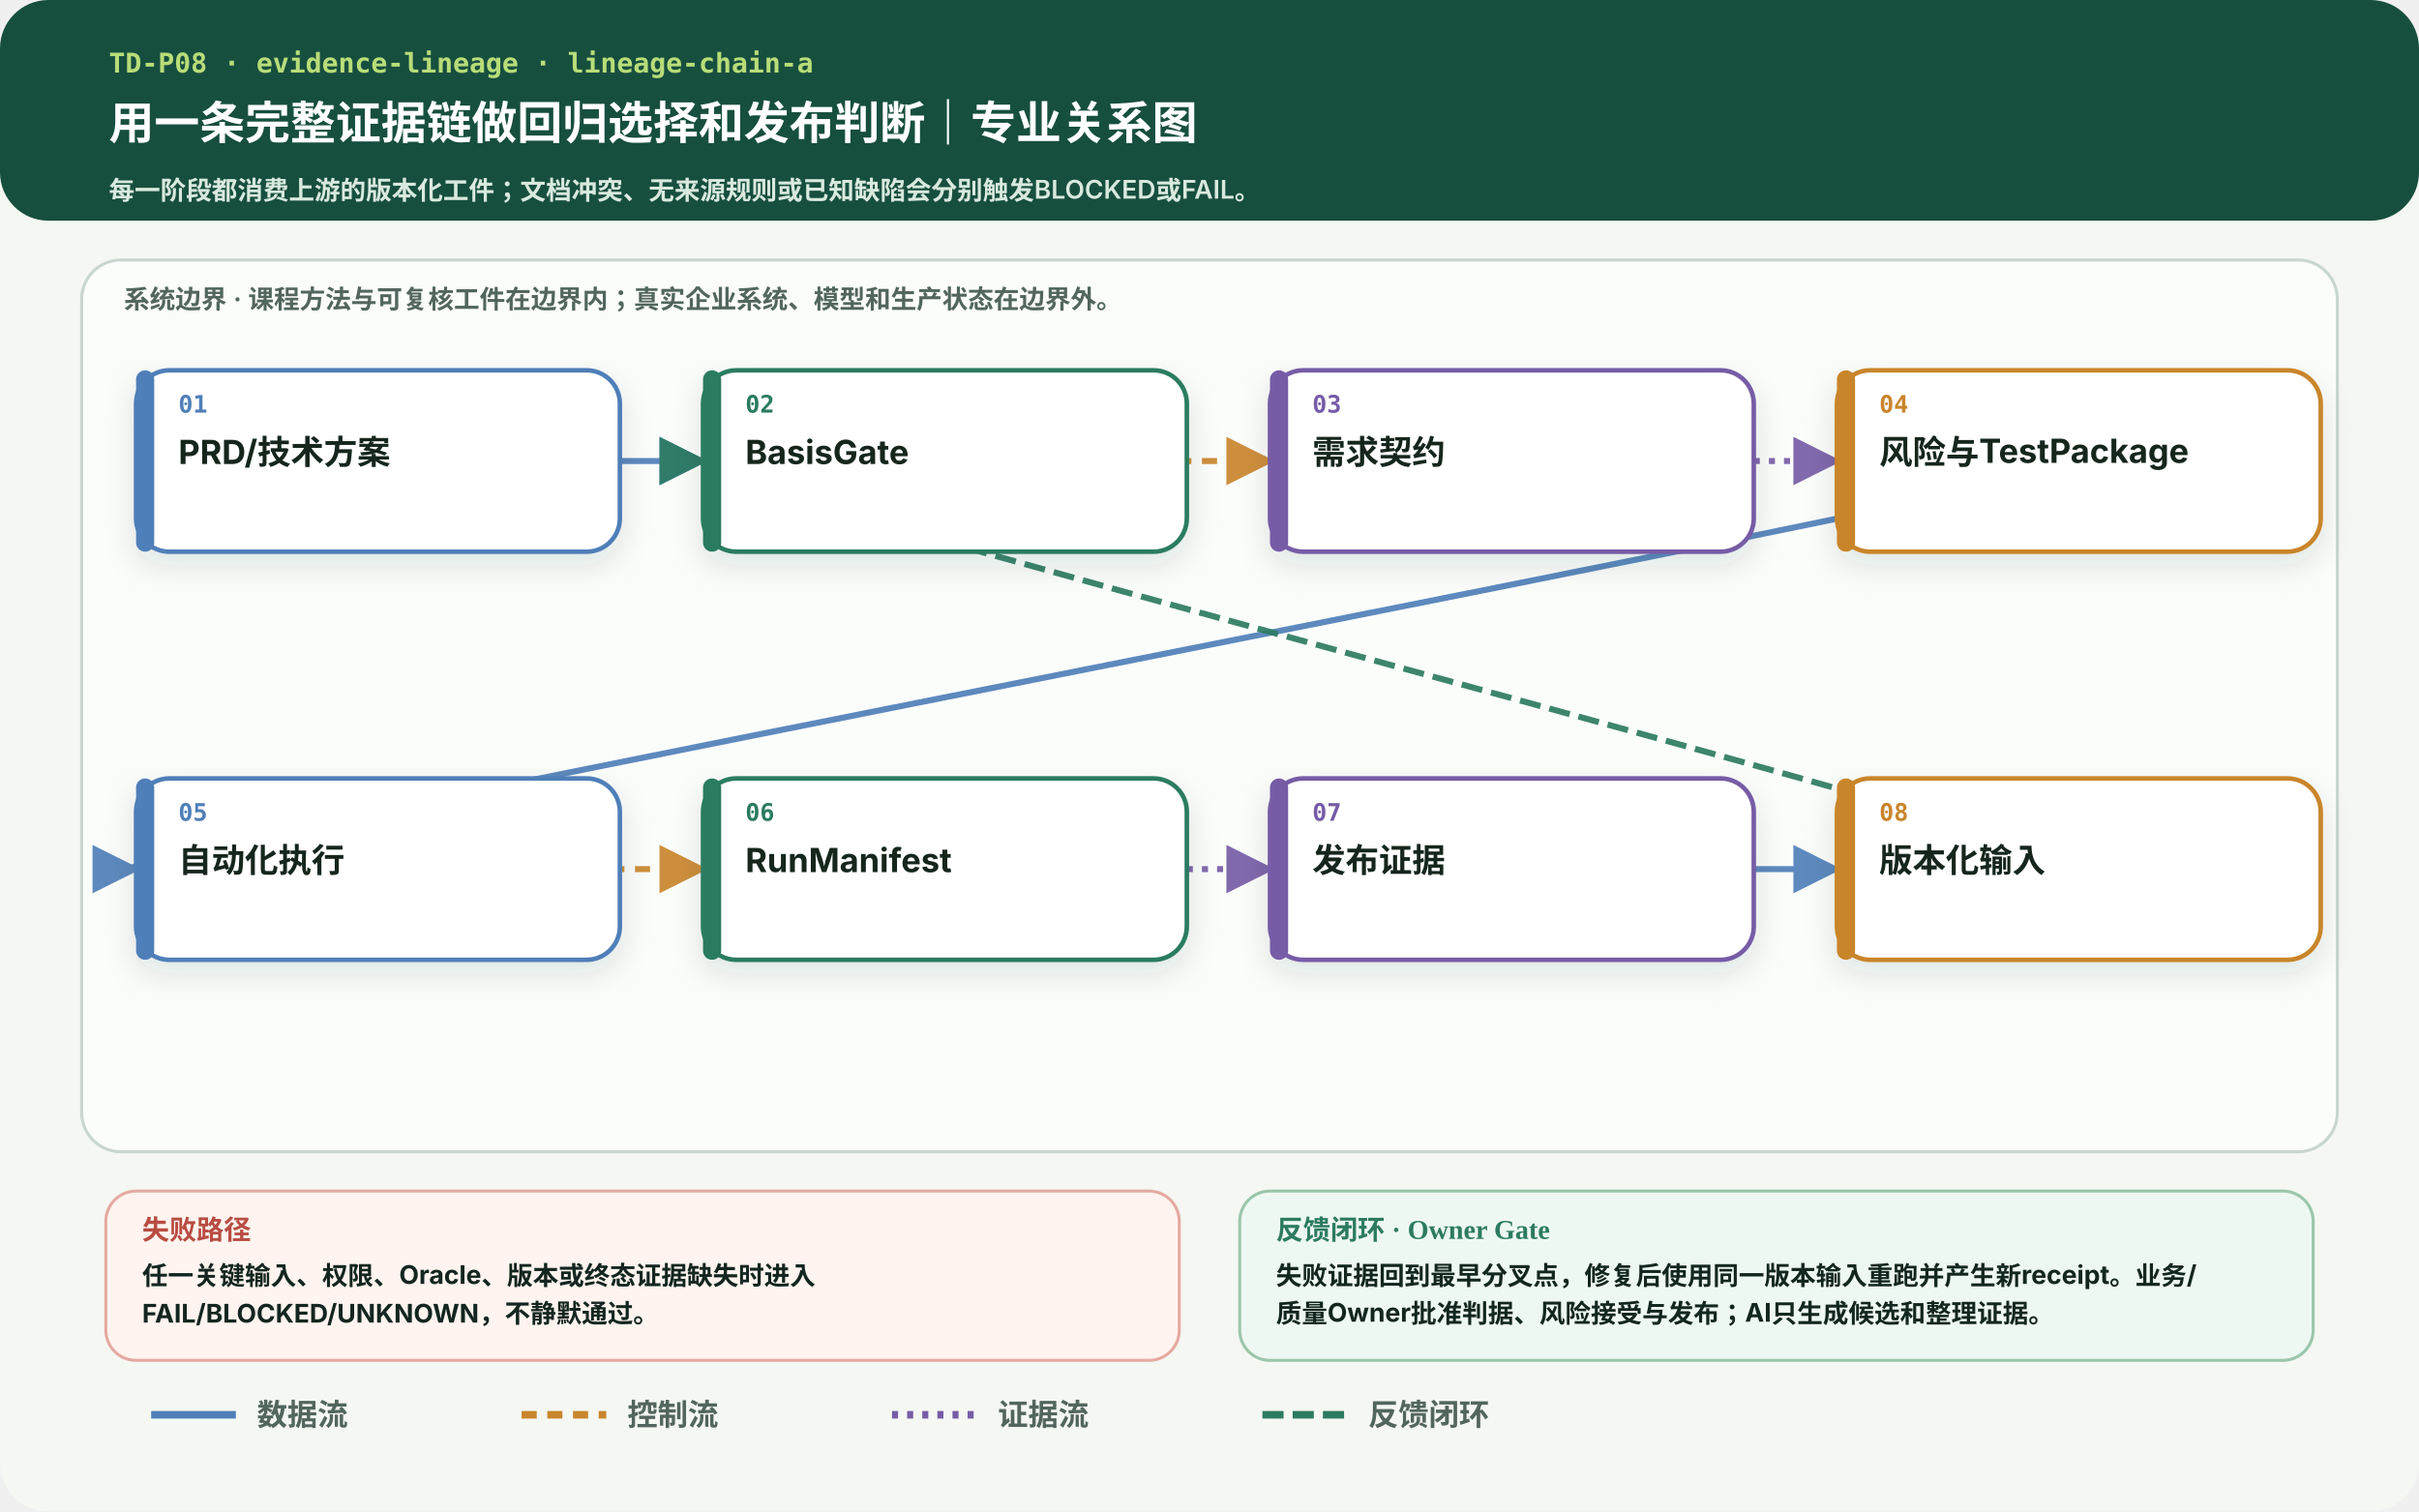
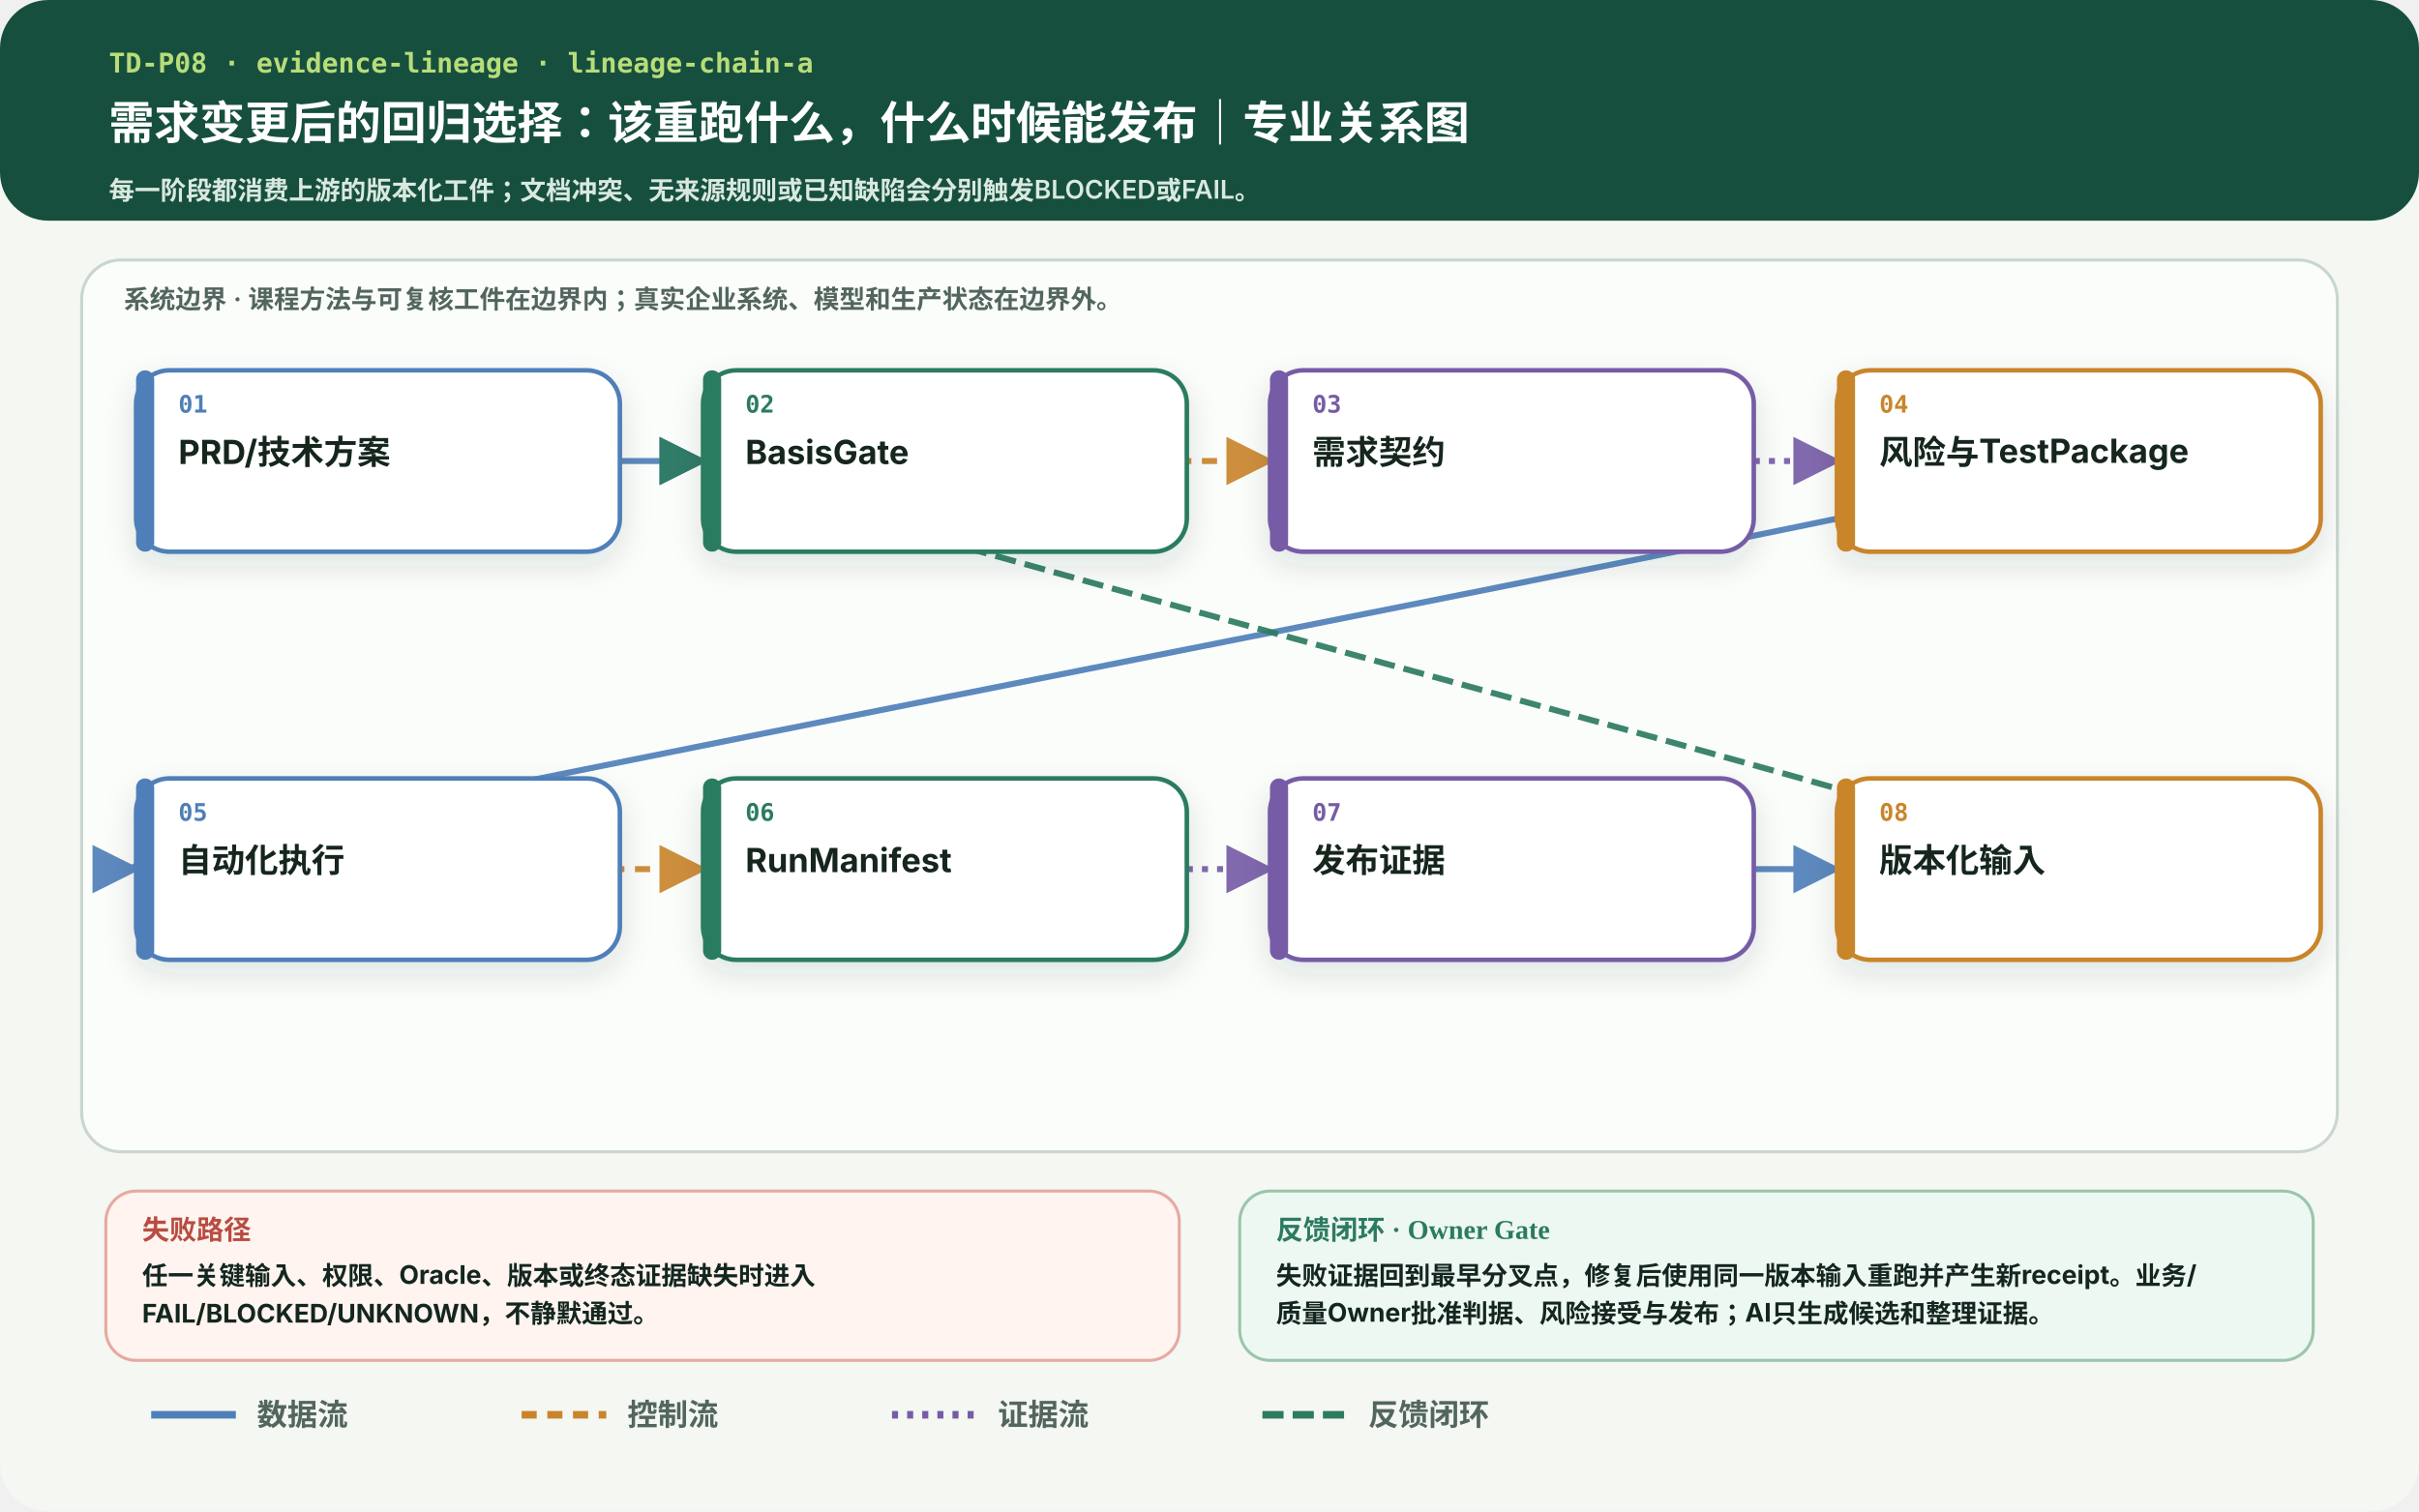
<svg xmlns="http://www.w3.org/2000/svg" role="img" aria-labelledby="title desc" viewBox="0 0 1600 1000" width="1600" height="1000">
  <defs>
    <filter id="shadow" x="-15%" y="-15%" width="130%" height="140%">
      <feDropShadow dx="0" dy="8" stdDeviation="10" flood-color="#173f32" flood-opacity="0.12" />
    </filter>
    <marker id="arrow-data" viewBox="0 0 10 10" refX="9" refY="5" markerWidth="8" markerHeight="8" orient="auto-start-reverse">
      <path d="M 0 0 L 10 5 L 0 10 z" fill="#4f7fb8" />
    </marker>
    <marker id="arrow-control" viewBox="0 0 10 10" refX="9" refY="5" markerWidth="8" markerHeight="8" orient="auto-start-reverse">
      <path d="M 0 0 L 10 5 L 0 10 z" fill="#c9852c" />
    </marker>
    <marker id="arrow-evidence" viewBox="0 0 10 10" refX="9" refY="5" markerWidth="8" markerHeight="8" orient="auto-start-reverse">
      <path d="M 0 0 L 10 5 L 0 10 z" fill="#765ca6" />
    </marker>
    <marker id="arrow-feedback" viewBox="0 0 10 10" refX="9" refY="5" markerWidth="8" markerHeight="8" orient="auto-start-reverse">
      <path d="M 0 0 L 10 5 L 0 10 z" fill="#2c7b61" />
    </marker>
  </defs>
  <rect width="1600" height="1000" rx="32" fill="#f4f7f2" />
  <rect x="0" y="0" width="1600" height="146" rx="32" fill="#174f3f" />
  <text x="72" y="48" font-family="ui-monospace,SFMono-Regular,Menlo,monospace" font-size="18" font-weight="800" fill="#b8dd78">TD-P08 · evidence-lineage · lineage-chain-a</text>
-   <text x="72" y="92" text-anchor="start" font-family="-apple-system,BlinkMacSystemFont,'Segoe UI','PingFang SC',sans-serif" font-size="30" font-weight="800" fill="#ffffff">用一条完整证据链做回归选择和发布判断｜专业关系图</text>
+   <text x="72" y="92" text-anchor="start" font-family="-apple-system,BlinkMacSystemFont,'Segoe UI','PingFang SC',sans-serif" font-size="30" font-weight="800" fill="#ffffff">需求变更后的回归选择：该重跑什么，什么时候能发布｜专业关系图</text>
  <text x="72" y="132" text-anchor="start" font-family="-apple-system,BlinkMacSystemFont,'Segoe UI','PingFang SC',sans-serif" font-size="17" font-weight="600" fill="#d9e9df">每一阶段都消费上游的版本化工件；文档冲突、无来源规则或已知缺陷会分别触发BLOCKED或FAIL。</text>
  <rect x="54" y="172" width="1492" height="590" rx="26" fill="#fbfdfb" stroke="#c9d6cf" stroke-width="2" />
  <text x="82" y="204" font-size="17" font-weight="800" fill="#52665e">系统边界 · 课程方法与可复核工件在边界内；真实企业系统、模型和生产状态在边界外。</text>
  <path d="M 250 305 C 325 305, 390 305, 465 305" fill="none" stroke="#4f7fb8" stroke-width="4" stroke-dasharray="" marker-end="url(#arrow-data)" opacity="0.92" />
  <path d="M 625 305 C 700 305, 765 305, 840 305" fill="none" stroke="#c9852c" stroke-width="4" stroke-dasharray="10 7" marker-end="url(#arrow-control)" opacity="0.92" />
  <path d="M 1000 305 C 1075 305, 1140 305, 1215 305" fill="none" stroke="#765ca6" stroke-width="4" stroke-dasharray="4 6" marker-end="url(#arrow-evidence)" opacity="0.92" />
  <path d="M 1375 305 C 1450 305, 15 575, 90 575" fill="none" stroke="#4f7fb8" stroke-width="4" stroke-dasharray="" marker-end="url(#arrow-data)" opacity="0.92" />
  <path d="M 250 575 C 325 575, 390 575, 465 575" fill="none" stroke="#c9852c" stroke-width="4" stroke-dasharray="10 7" marker-end="url(#arrow-control)" opacity="0.92" />
  <path d="M 625 575 C 700 575, 765 575, 840 575" fill="none" stroke="#765ca6" stroke-width="4" stroke-dasharray="4 6" marker-end="url(#arrow-evidence)" opacity="0.92" />
  <path d="M 1000 575 C 1075 575, 1140 575, 1215 575" fill="none" stroke="#4f7fb8" stroke-width="4" stroke-dasharray="" marker-end="url(#arrow-data)" opacity="0.92" />
  <path d="M 1375 575 C 1450 575, 390 305, 465 305" fill="none" stroke="#2c7b61" stroke-width="4" stroke-dasharray="14 6" marker-end="url(#arrow-feedback)" opacity="0.92" />
  <g filter="url(#shadow)">
    <rect x="90" y="245" width="320" height="120" rx="22" fill="#ffffff" stroke="#4f7fb8" stroke-width="3" />
    <rect x="90" y="245" width="12" height="120" rx="6" fill="#4f7fb8" />
    <text x="118" y="273" font-family="ui-monospace,SFMono-Regular,Menlo,monospace" font-size="16" font-weight="800" fill="#4f7fb8">01</text>
    <text x="118" y="307" text-anchor="start" font-family="-apple-system,BlinkMacSystemFont,'Segoe UI','PingFang SC',sans-serif" font-size="22" font-weight="700" fill="#13261f">PRD/技术方案</text>
  </g>
  <g filter="url(#shadow)">
    <rect x="465" y="245" width="320" height="120" rx="22" fill="#ffffff" stroke="#2c7b61" stroke-width="3" />
    <rect x="465" y="245" width="12" height="120" rx="6" fill="#2c7b61" />
    <text x="493" y="273" font-family="ui-monospace,SFMono-Regular,Menlo,monospace" font-size="16" font-weight="800" fill="#2c7b61">02</text>
    <text x="493" y="307" text-anchor="start" font-family="-apple-system,BlinkMacSystemFont,'Segoe UI','PingFang SC',sans-serif" font-size="22" font-weight="700" fill="#13261f">BasisGate</text>
  </g>
  <g filter="url(#shadow)">
    <rect x="840" y="245" width="320" height="120" rx="22" fill="#ffffff" stroke="#765ca6" stroke-width="3" />
    <rect x="840" y="245" width="12" height="120" rx="6" fill="#765ca6" />
    <text x="868" y="273" font-family="ui-monospace,SFMono-Regular,Menlo,monospace" font-size="16" font-weight="800" fill="#765ca6">03</text>
    <text x="868" y="307" text-anchor="start" font-family="-apple-system,BlinkMacSystemFont,'Segoe UI','PingFang SC',sans-serif" font-size="22" font-weight="700" fill="#13261f">需求契约</text>
  </g>
  <g filter="url(#shadow)">
    <rect x="1215" y="245" width="320" height="120" rx="22" fill="#ffffff" stroke="#c9852c" stroke-width="3" />
    <rect x="1215" y="245" width="12" height="120" rx="6" fill="#c9852c" />
    <text x="1243" y="273" font-family="ui-monospace,SFMono-Regular,Menlo,monospace" font-size="16" font-weight="800" fill="#c9852c">04</text>
    <text x="1243" y="307" text-anchor="start" font-family="-apple-system,BlinkMacSystemFont,'Segoe UI','PingFang SC',sans-serif" font-size="22" font-weight="700" fill="#13261f">风险与TestPackage</text>
  </g>
  <g filter="url(#shadow)">
    <rect x="90" y="515" width="320" height="120" rx="22" fill="#ffffff" stroke="#4f7fb8" stroke-width="3" />
    <rect x="90" y="515" width="12" height="120" rx="6" fill="#4f7fb8" />
    <text x="118" y="543" font-family="ui-monospace,SFMono-Regular,Menlo,monospace" font-size="16" font-weight="800" fill="#4f7fb8">05</text>
    <text x="118" y="577" text-anchor="start" font-family="-apple-system,BlinkMacSystemFont,'Segoe UI','PingFang SC',sans-serif" font-size="22" font-weight="700" fill="#13261f">自动化执行</text>
  </g>
  <g filter="url(#shadow)">
    <rect x="465" y="515" width="320" height="120" rx="22" fill="#ffffff" stroke="#2c7b61" stroke-width="3" />
    <rect x="465" y="515" width="12" height="120" rx="6" fill="#2c7b61" />
    <text x="493" y="543" font-family="ui-monospace,SFMono-Regular,Menlo,monospace" font-size="16" font-weight="800" fill="#2c7b61">06</text>
    <text x="493" y="577" text-anchor="start" font-family="-apple-system,BlinkMacSystemFont,'Segoe UI','PingFang SC',sans-serif" font-size="22" font-weight="700" fill="#13261f">RunManifest</text>
  </g>
  <g filter="url(#shadow)">
    <rect x="840" y="515" width="320" height="120" rx="22" fill="#ffffff" stroke="#765ca6" stroke-width="3" />
    <rect x="840" y="515" width="12" height="120" rx="6" fill="#765ca6" />
    <text x="868" y="543" font-family="ui-monospace,SFMono-Regular,Menlo,monospace" font-size="16" font-weight="800" fill="#765ca6">07</text>
    <text x="868" y="577" text-anchor="start" font-family="-apple-system,BlinkMacSystemFont,'Segoe UI','PingFang SC',sans-serif" font-size="22" font-weight="700" fill="#13261f">发布证据</text>
  </g>
  <g filter="url(#shadow)">
    <rect x="1215" y="515" width="320" height="120" rx="22" fill="#ffffff" stroke="#c9852c" stroke-width="3" />
    <rect x="1215" y="515" width="12" height="120" rx="6" fill="#c9852c" />
    <text x="1243" y="543" font-family="ui-monospace,SFMono-Regular,Menlo,monospace" font-size="16" font-weight="800" fill="#c9852c">08</text>
    <text x="1243" y="577" text-anchor="start" font-family="-apple-system,BlinkMacSystemFont,'Segoe UI','PingFang SC',sans-serif" font-size="22" font-weight="700" fill="#13261f">版本化输入</text>
  </g>
  <g transform="translate(70 788)">
    <rect width="710" height="112" rx="20" fill="#fff4ef" stroke="#e5aaa2" stroke-width="2" />
    <text x="24" y="32" font-size="18" font-weight="900" fill="#b84c42">失败路径</text>
    <text x="24" y="62" text-anchor="start" font-family="-apple-system,BlinkMacSystemFont,'Segoe UI','PingFang SC',sans-serif" font-size="17" font-weight="650" fill="#13261f">任一关键输入、权限、Oracle、版本或终态证据缺失时进入</text>
    <text x="24" y="87" text-anchor="start" font-family="-apple-system,BlinkMacSystemFont,'Segoe UI','PingFang SC',sans-serif" font-size="17" font-weight="650" fill="#13261f">FAIL/BLOCKED/UNKNOWN，不静默通过。</text>
  </g>
  <g transform="translate(820 788)">
    <rect width="710" height="112" rx="20" fill="#eef8f2" stroke="#9bc6ac" stroke-width="2" />
    <text x="24" y="32" font-size="18" font-weight="900" fill="#2c7b61">反馈闭环 · Owner Gate</text>
    <text x="24" y="62" text-anchor="start" font-family="-apple-system,BlinkMacSystemFont,'Segoe UI','PingFang SC',sans-serif" font-size="17" font-weight="650" fill="#13261f">失败证据回到最早分叉点，修复后使用同一版本输入重跑并产生新receipt。业务/</text>
    <text x="24" y="87" text-anchor="start" font-family="-apple-system,BlinkMacSystemFont,'Segoe UI','PingFang SC',sans-serif" font-size="17" font-weight="650" fill="#13261f">质量Owner批准判据、风险接受与发布；AI只生成候选和整理证据。</text>
  </g>
  <g transform="translate(100 936)">
    <line x1="0" y1="0" x2="56" y2="0" stroke="#4f7fb8" stroke-width="5" stroke-dasharray="" />
    <text x="70" y="7" font-size="20" font-weight="700" fill="#52665e">数据流</text>
  </g>
  <g transform="translate(345 936)">
    <line x1="0" y1="0" x2="56" y2="0" stroke="#c9852c" stroke-width="5" stroke-dasharray="10 7" />
    <text x="70" y="7" font-size="20" font-weight="700" fill="#52665e">控制流</text>
  </g>
  <g transform="translate(590 936)">
    <line x1="0" y1="0" x2="56" y2="0" stroke="#765ca6" stroke-width="5" stroke-dasharray="4 6" />
    <text x="70" y="7" font-size="20" font-weight="700" fill="#52665e">证据流</text>
  </g>
  <g transform="translate(835 936)">
    <line x1="0" y1="0" x2="56" y2="0" stroke="#2c7b61" stroke-width="5" stroke-dasharray="14 6" />
    <text x="70" y="7" font-size="20" font-weight="700" fill="#52665e">反馈闭环</text>
  </g>
</svg>
